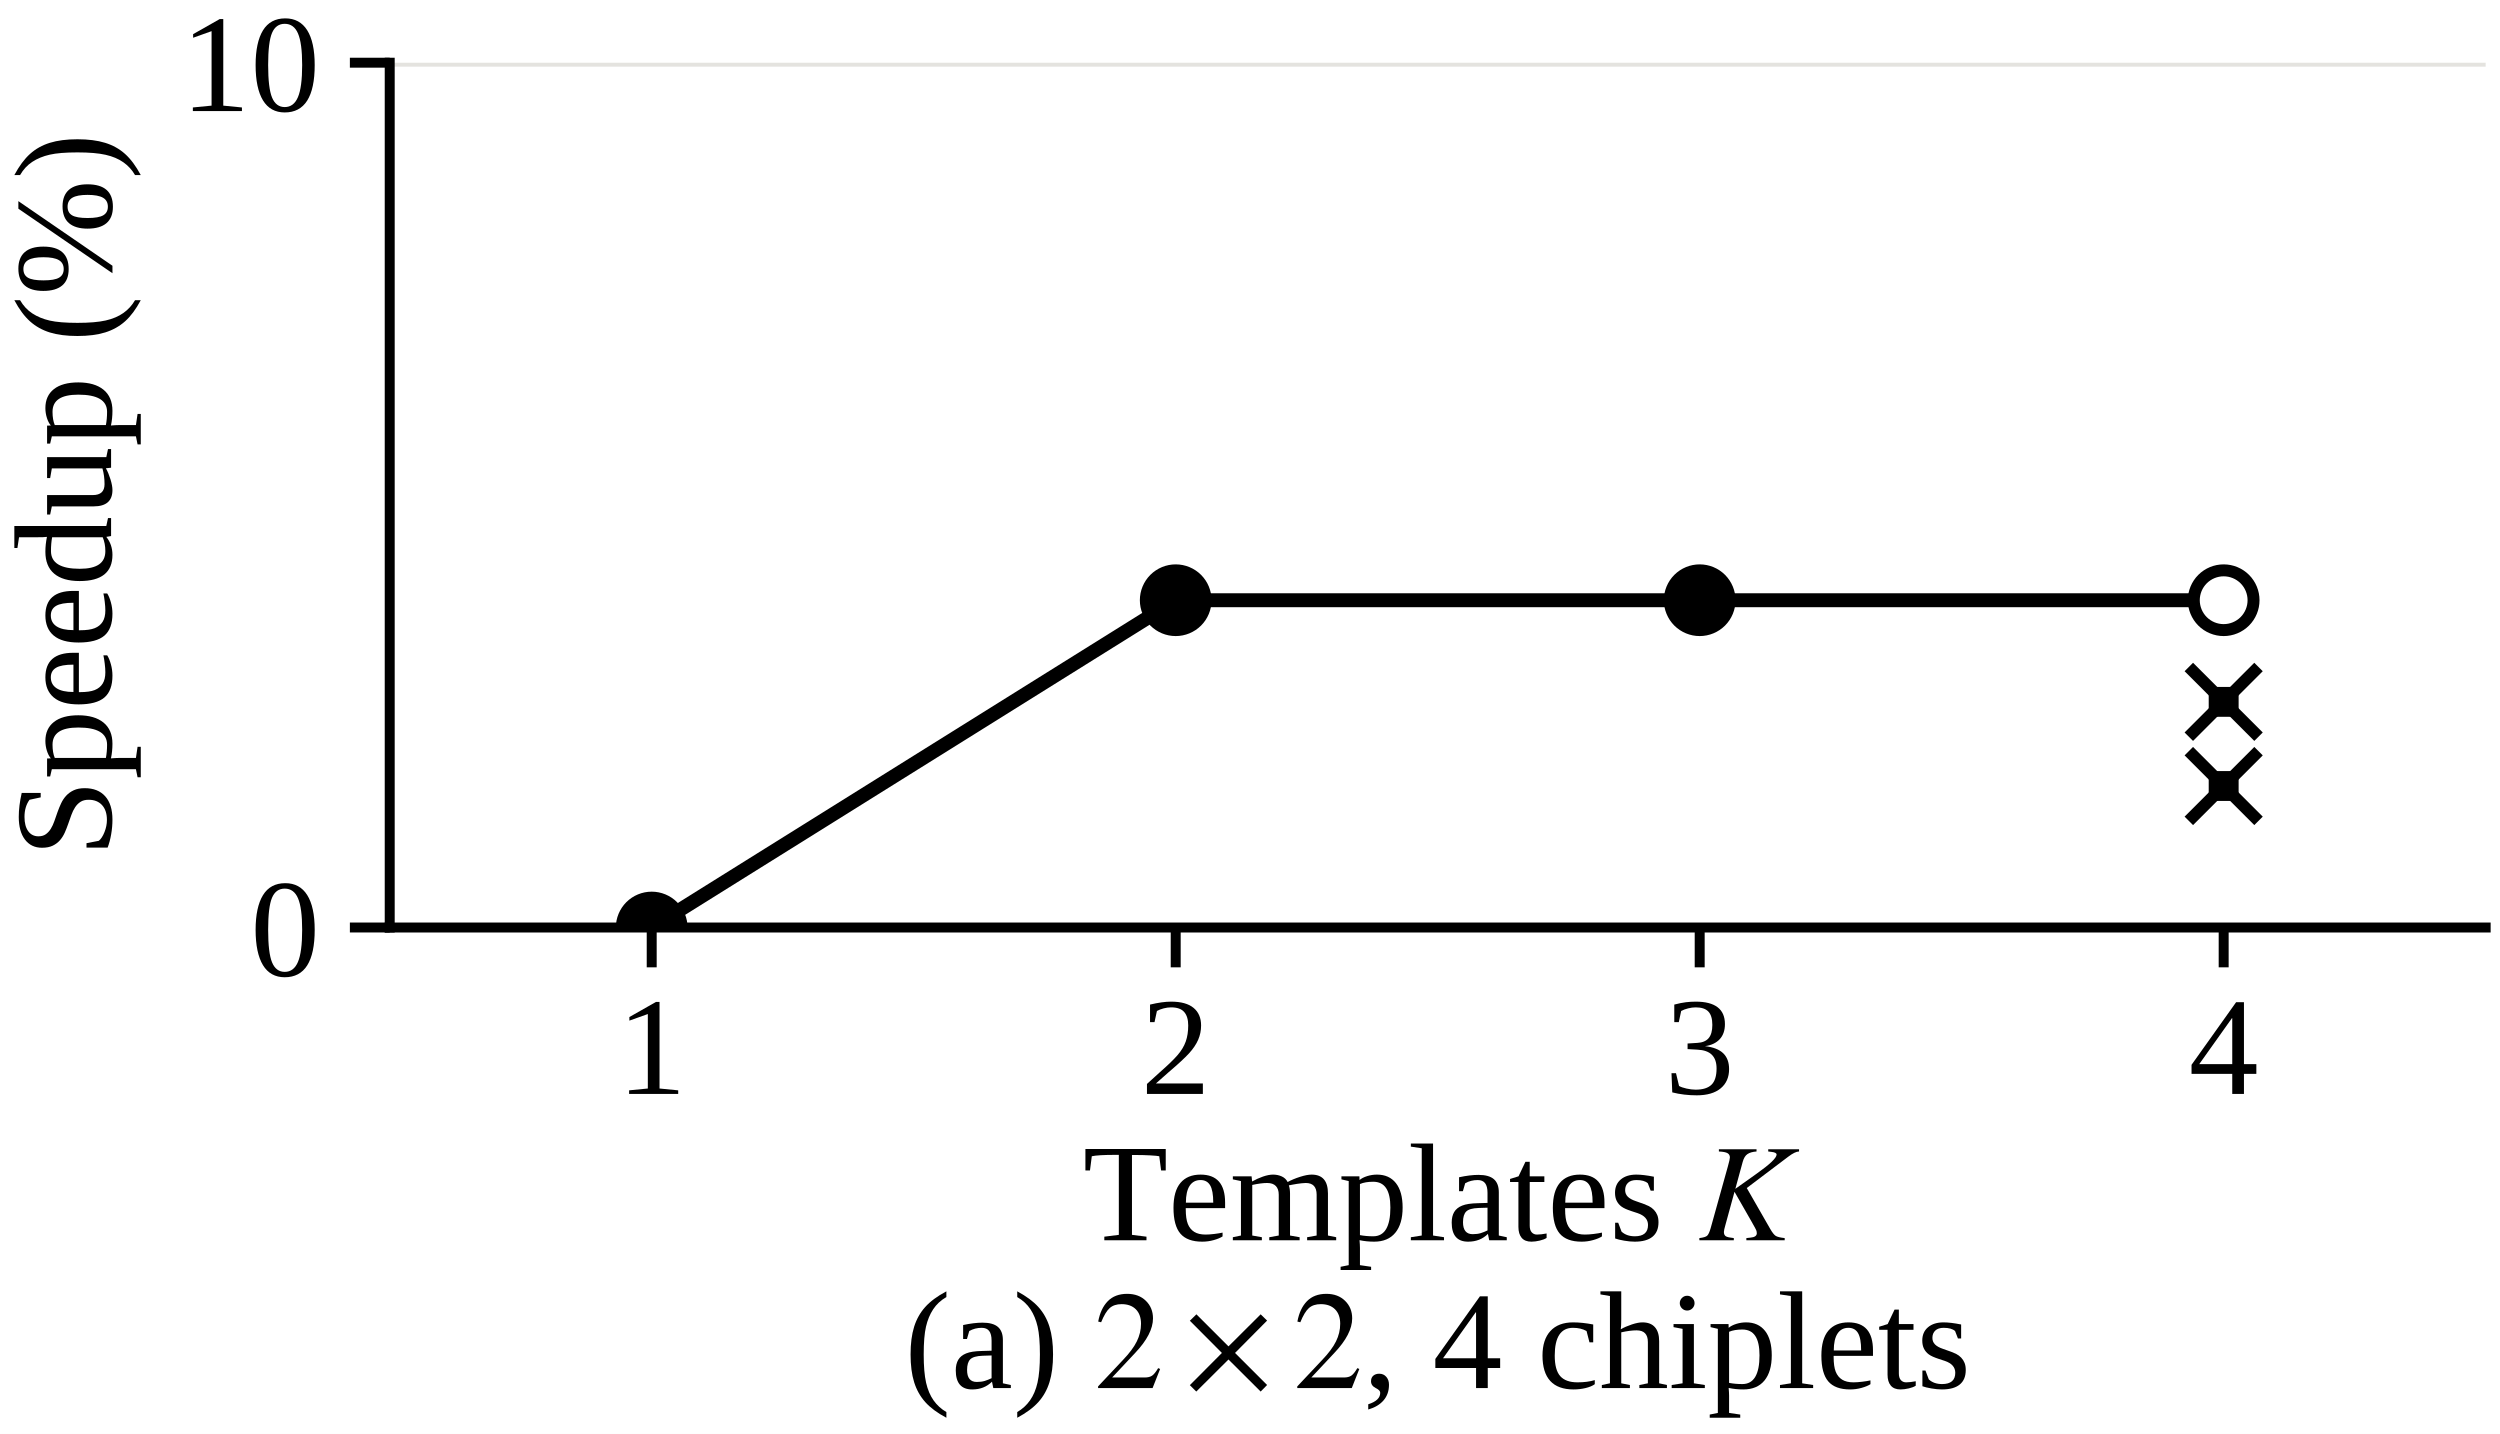
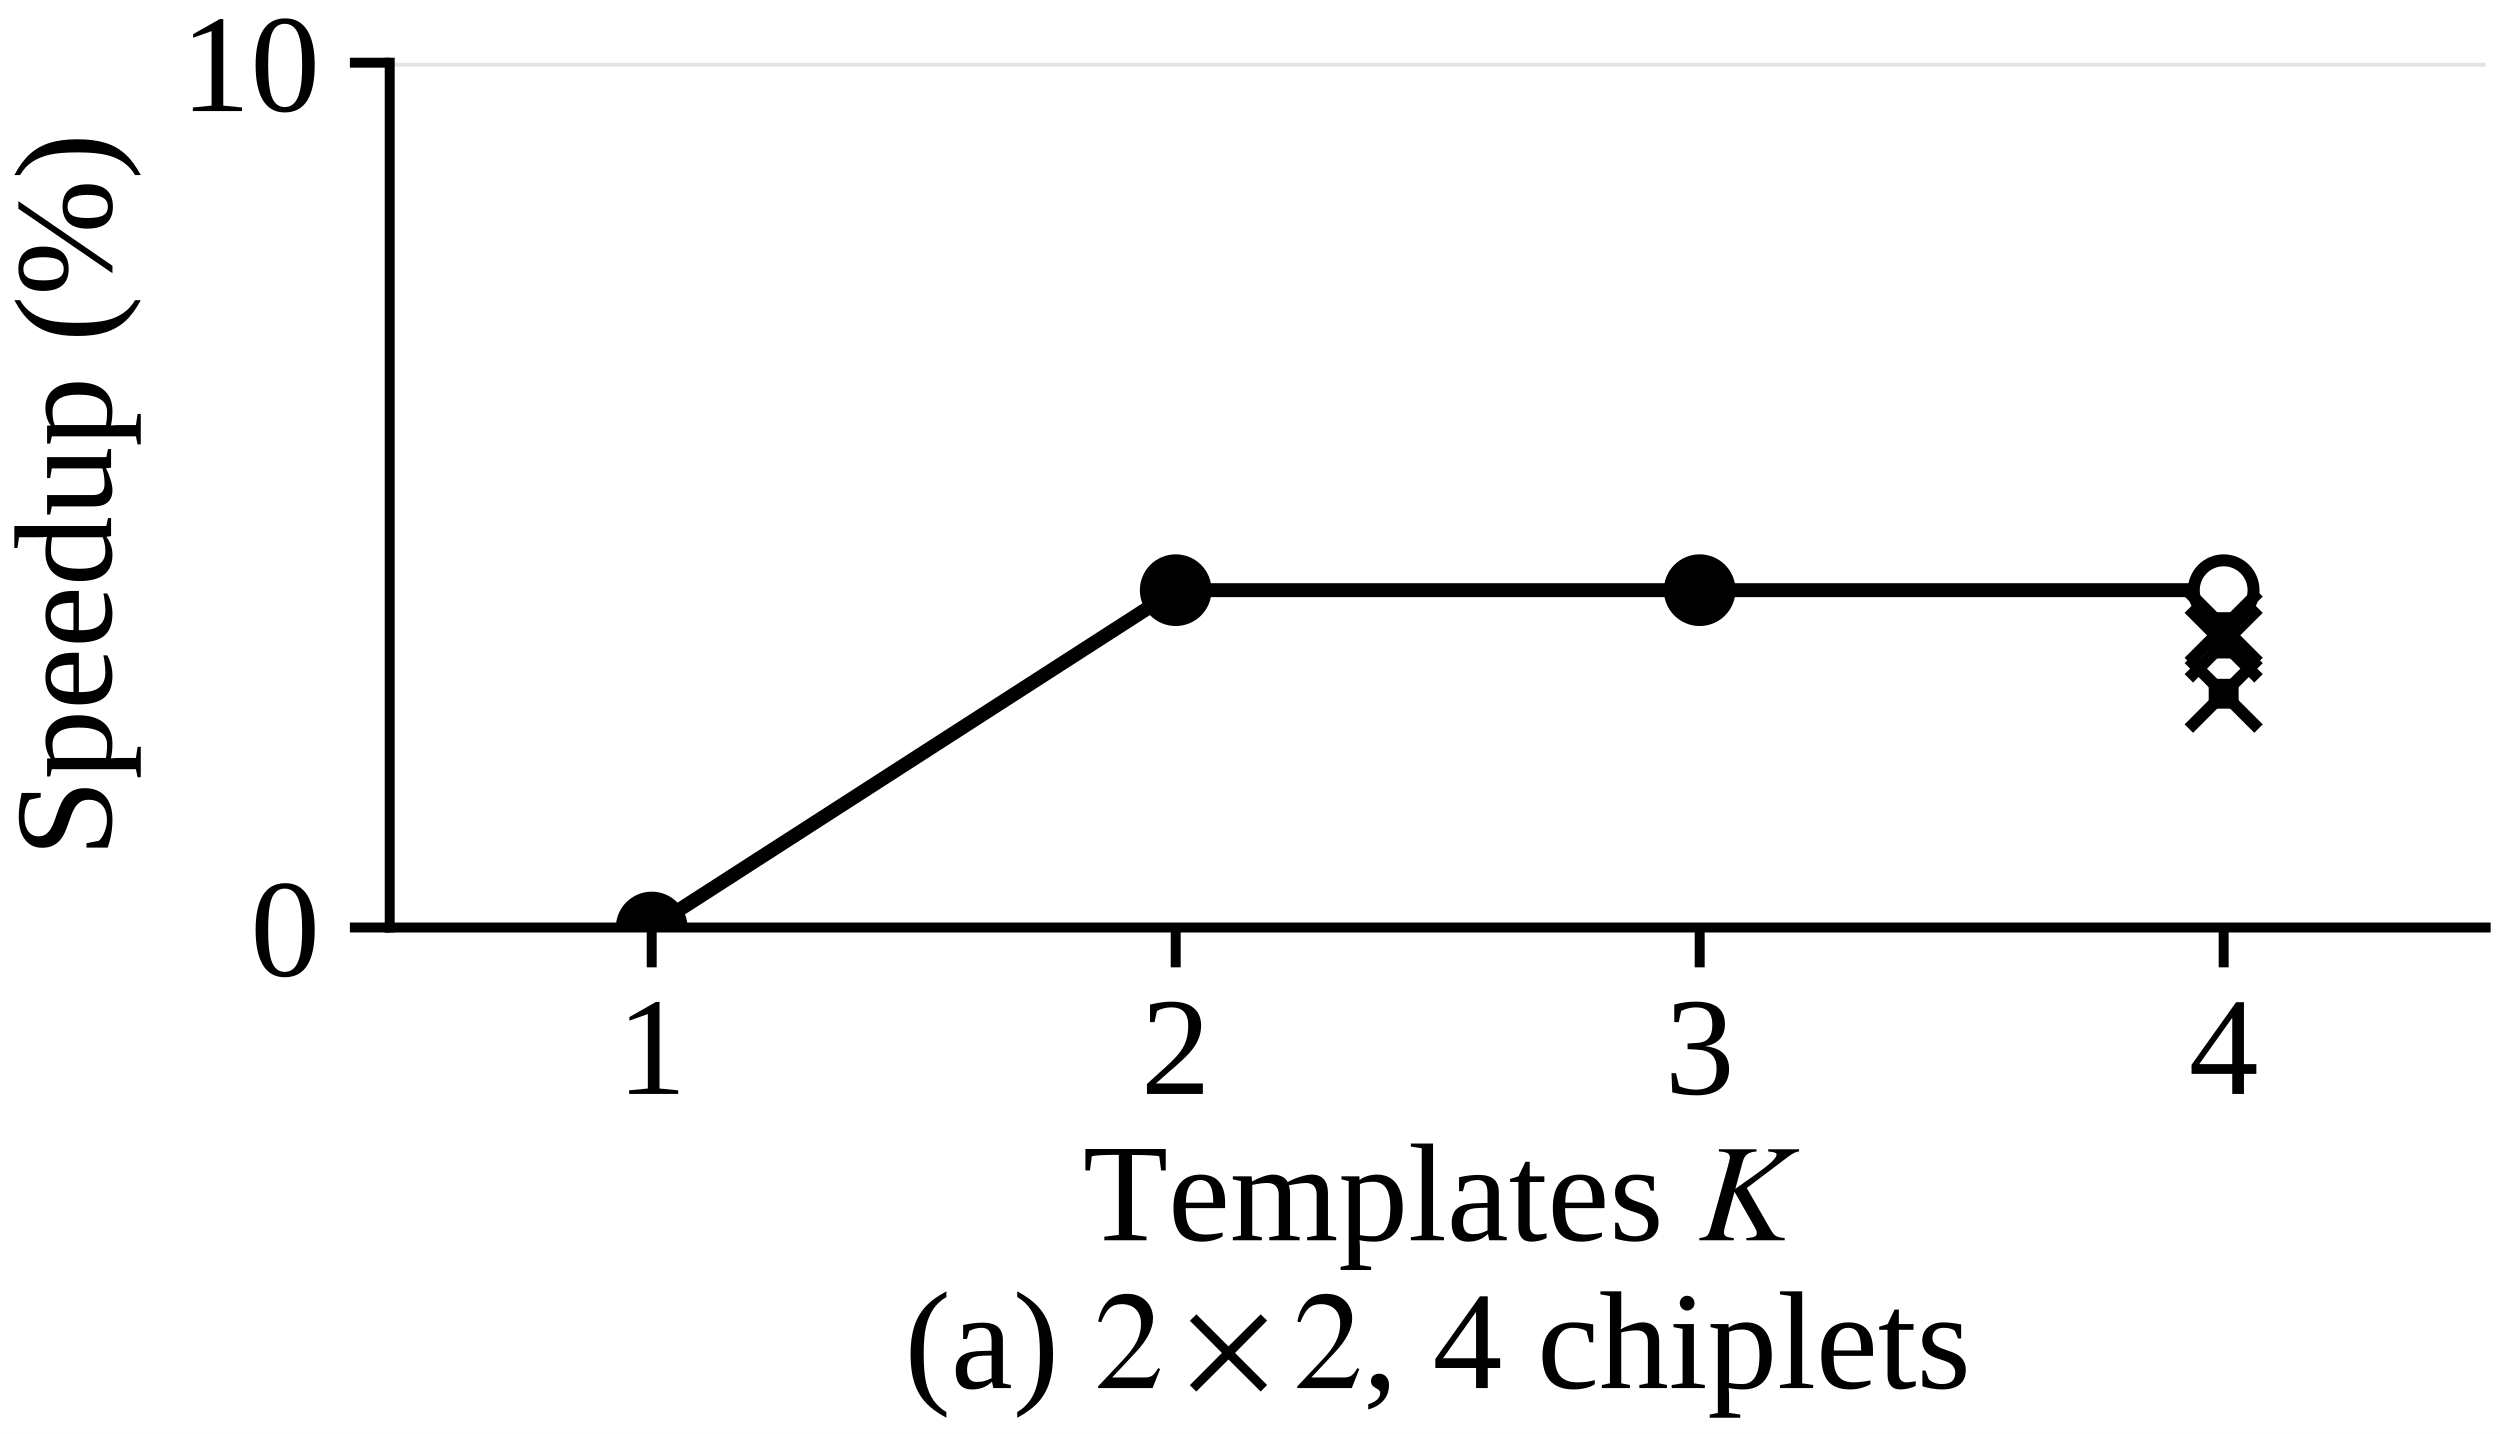
<svg xmlns="http://www.w3.org/2000/svg" xmlns:xlink="http://www.w3.org/1999/xlink" width="125.529pt" height="72pt" viewBox="0 0 125.529 72" version="1.1">
  <defs>
    <style type="text/css">*{stroke-linejoin: round; stroke-linecap: butt}</style>
  </defs>
  <g id="figure_1">
    <g id="patch_1">
      <path d="M 0 72  L 125.529 72  L 125.529 0  L 0 0  z " style="fill: #ffffff" />
    </g>
    <g id="axes_1">
      <g id="patch_2">
        <path d="M 19.568 46.572  L 124.809 46.572  L 124.809 3.149  L 19.568 3.149  z " style="fill: #ffffff" />
      </g>
      <g id="matplotlib.axis_1">
        <g id="xtick_1">
          <g id="line2d_1">
            <defs>
-               <path id="m03d459a684" d="M 0 0  L 0 2  " style="stroke: #000000; stroke-width: 0.5" />
-             </defs>
-             <g>
-               <use xlink:href="#m03d459a684" x="32.723" y="46.572" style="stroke: #000000; stroke-width: 0.5" />
+               <path id="mf505050db8" d="M 0 0  L 0 2  " style="stroke: #000000; stroke-width: 0.5" />
+             </defs>
+             <g>
+               <use xlink:href="#mf505050db8" x="32.723" y="46.572" style="stroke: #000000; stroke-width: 0.5" />
            </g>
          </g>
          <g id="text_1">
            <g transform="translate(30.97327 54.92922) scale(0.07 -0.07)">
              <defs>
                <path id="LiberationSerif-31" d="M 1959 250  L 2816 166  L 2816 0  L 563 0  L 563 166  L 1422 250  L 1422 3669  L 575 3366  L 575 3531  L 1797 4225  L 1959 4225  L 1959 250  z " transform="scale(0.015625)" />
              </defs>
              <use xlink:href="#LiberationSerif-31" />
            </g>
          </g>
        </g>
        <g id="xtick_2">
          <g id="line2d_2">
            <g>
-               <use xlink:href="#m03d459a684" x="59.034" y="46.572" style="stroke: #000000; stroke-width: 0.5" />
+               <use xlink:href="#mf505050db8" x="59.034" y="46.572" style="stroke: #000000; stroke-width: 0.5" />
            </g>
          </g>
          <g id="text_2">
            <g transform="translate(57.28355 54.92922) scale(0.07 -0.07)">
              <defs>
                <path id="LiberationSerif-32" d="M 2847 0  L 281 0  L 281 459  L 863 988  Q 1422 1478 1684 1781  Q 1947 2084 2061 2406  Q 2175 2728 2175 3144  Q 2175 3550 1990 3762  Q 1806 3975 1388 3975  Q 1222 3975 1047 3929  Q 872 3884 738 3809  L 628 3297  L 422 3297  L 422 4103  Q 991 4238 1388 4238  Q 2075 4238 2420 3952  Q 2766 3666 2766 3144  Q 2766 2794 2630 2483  Q 2494 2172 2212 1864  Q 1931 1556 1281 1003  Q 1003 766 691 481  L 2847 481  L 2847 0  z " transform="scale(0.015625)" />
              </defs>
              <use xlink:href="#LiberationSerif-32" />
            </g>
          </g>
        </g>
        <g id="xtick_3">
          <g id="line2d_3">
            <g>
-               <use xlink:href="#m03d459a684" x="85.344" y="46.572" style="stroke: #000000; stroke-width: 0.5" />
+               <use xlink:href="#mf505050db8" x="85.344" y="46.572" style="stroke: #000000; stroke-width: 0.5" />
            </g>
          </g>
          <g id="text_3">
            <g transform="translate(83.59384 54.92922) scale(0.07 -0.07)">
              <defs>
                <path id="LiberationSerif-33" d="M 2950 1141  Q 2950 575 2562 256  Q 2175 -63 1466 -63  Q 872 -63 341 72  L 306 953  L 513 953  L 653 366  Q 775 297 998 247  Q 1222 197 1416 197  Q 1906 197 2140 422  Q 2375 647 2375 1172  Q 2375 1584 2159 1798  Q 1944 2013 1491 2034  L 1044 2059  L 1044 2316  L 1491 2344  Q 1844 2363 2012 2563  Q 2181 2763 2181 3169  Q 2181 3591 1998 3783  Q 1816 3975 1416 3975  Q 1250 3975 1069 3929  Q 888 3884 750 3809  L 641 3297  L 434 3297  L 434 4103  Q 744 4184 969 4211  Q 1194 4238 1416 4238  Q 2759 4238 2759 3206  Q 2759 2772 2520 2514  Q 2281 2256 1844 2194  Q 2413 2128 2681 1867  Q 2950 1606 2950 1141  z " transform="scale(0.015625)" />
              </defs>
              <use xlink:href="#LiberationSerif-33" />
            </g>
          </g>
        </g>
        <g id="xtick_4">
          <g id="line2d_4">
            <g>
-               <use xlink:href="#m03d459a684" x="111.654" y="46.572" style="stroke: #000000; stroke-width: 0.5" />
+               <use xlink:href="#mf505050db8" x="111.654" y="46.572" style="stroke: #000000; stroke-width: 0.5" />
            </g>
          </g>
          <g id="text_4">
            <g transform="translate(109.9041 54.92922) scale(0.07 -0.07)">
              <defs>
                <path id="LiberationSerif-34" d="M 2531 922  L 2531 0  L 1994 0  L 1994 922  L 125 922  L 125 1338  L 2172 4213  L 2531 4213  L 2531 1369  L 3100 1369  L 3100 922  L 2531 922  z M 1994 3478  L 1978 3478  L 478 1369  L 1994 1369  L 1994 3478  z " transform="scale(0.015625)" />
              </defs>
              <use xlink:href="#LiberationSerif-34" />
            </g>
          </g>
        </g>
        <g id="text_5">
          <g transform="translate(54.37369 62.32) scale(0.07 -0.07)">
            <defs>
              <path id="LiberationSerif-54" d="M 984 0  L 984 166  L 1650 250  L 1650 3922  L 1491 3922  Q 700 3922 409 3859  L 325 3206  L 116 3206  L 116 4191  L 3803 4191  L 3803 3206  L 3591 3206  L 3506 3859  Q 3413 3881 3097 3898  Q 2781 3916 2406 3916  L 2253 3916  L 2253 250  L 2919 166  L 2919 0  L 984 0  z " transform="scale(0.015625)" />
              <path id="LiberationSerif-65" d="M 813 1478  L 813 1422  Q 813 991 908 752  Q 1003 513 1201 388  Q 1400 263 1722 263  Q 1891 263 2122 291  Q 2353 319 2503 353  L 2503 178  Q 2353 81 2095 9  Q 1838 -63 1569 -63  Q 884 -63 567 306  Q 250 675 250 1491  Q 250 2259 572 2637  Q 894 3016 1491 3016  Q 2619 3016 2619 1734  L 2619 1478  L 813 1478  z M 1491 2766  Q 1166 2766 992 2503  Q 819 2241 819 1728  L 2075 1728  Q 2075 2288 1931 2527  Q 1788 2766 1491 2766  z " transform="scale(0.015625)" />
              <path id="LiberationSerif-6d" d="M 1019 2700  Q 1253 2834 1515 2925  Q 1778 3016 1978 3016  Q 2194 3016 2376 2934  Q 2559 2853 2650 2675  Q 2891 2809 3214 2912  Q 3538 3016 3750 3016  Q 4500 3016 4500 2150  L 4500 219  L 4878 141  L 4878 0  L 3544 0  L 3544 141  L 3981 219  L 3981 2094  Q 3981 2631 3481 2631  Q 3400 2631 3292 2618  Q 3184 2606 3076 2590  Q 2969 2575 2870 2554  Q 2772 2534 2706 2522  Q 2759 2353 2759 2150  L 2759 219  L 3200 141  L 3200 0  L 1806 0  L 1806 141  L 2241 219  L 2241 2094  Q 2241 2353 2108 2492  Q 1975 2631 1709 2631  Q 1434 2631 1025 2541  L 1025 219  L 1466 141  L 1466 0  L 134 0  L 134 141  L 506 219  L 506 2719  L 134 2797  L 134 2938  L 994 2938  L 1019 2700  z " transform="scale(0.015625)" />
              <path id="LiberationSerif-70" d="M 475 2719  L 141 2797  L 141 2938  L 966 2938  L 972 2766  Q 1103 2878 1323 2947  Q 1544 3016 1772 3016  Q 2334 3016 2642 2625  Q 2950 2234 2950 1503  Q 2950 756 2614 346  Q 2278 -63 1644 -63  Q 1291 -63 972 6  Q 991 -219 991 -347  L 991 -1141  L 1503 -1216  L 1503 -1363  L 103 -1363  L 103 -1216  L 475 -1141  L 475 2719  z M 2388 1503  Q 2388 2103 2192 2395  Q 1997 2688 1600 2688  Q 1234 2688 991 2584  L 991 238  Q 1269 184 1600 184  Q 2388 184 2388 1503  z " transform="scale(0.015625)" />
              <path id="LiberationSerif-6c" d="M 1147 219  L 1650 141  L 1650 0  L 128 0  L 128 141  L 628 219  L 628 4225  L 128 4300  L 128 4441  L 1147 4441  L 1147 219  z " transform="scale(0.015625)" />
              <path id="LiberationSerif-61" d="M 1453 3003  Q 1934 3003 2161 2806  Q 2388 2609 2388 2203  L 2388 219  L 2753 141  L 2753 0  L 1947 0  L 1888 294  Q 1531 -63 978 -63  Q 225 -63 225 813  Q 225 1106 339 1298  Q 453 1491 703 1592  Q 953 1694 1428 1703  L 1869 1716  L 1869 2175  Q 1869 2478 1758 2622  Q 1647 2766 1416 2766  Q 1103 2766 844 2619  L 738 2253  L 563 2253  L 563 2894  Q 1069 3003 1453 3003  z M 1869 1497  L 1459 1484  Q 1041 1469 892 1322  Q 744 1175 744 831  Q 744 281 1191 281  Q 1403 281 1558 329  Q 1713 378 1869 453  L 1869 1497  z " transform="scale(0.015625)" />
              <path id="LiberationSerif-74" d="M 1044 -63  Q 744 -63 595 115  Q 447 294 447 616  L 447 2675  L 63 2675  L 63 2816  L 453 2938  L 769 3603  L 966 3603  L 966 2938  L 1638 2938  L 1638 2675  L 966 2675  L 966 672  Q 966 469 1058 366  Q 1150 263 1300 263  Q 1481 263 1741 313  L 1741 109  Q 1631 34 1425 -14  Q 1219 -63 1044 -63  z " transform="scale(0.015625)" />
              <path id="LiberationSerif-73" d="M 2259 825  Q 2259 388 1982 162  Q 1706 -63 1166 -63  Q 947 -63 683 -17  Q 419 28 269 84  L 269 806  L 409 806  L 563 397  Q 797 184 1172 184  Q 1778 184 1778 703  Q 1778 1084 1300 1247  L 1022 1338  Q 706 1441 562 1547  Q 419 1653 341 1808  Q 263 1963 263 2181  Q 263 2569 527 2792  Q 791 3016 1241 3016  Q 1563 3016 2047 2919  L 2047 2278  L 1900 2278  L 1769 2619  Q 1603 2766 1247 2766  Q 994 2766 861 2641  Q 728 2516 728 2303  Q 728 2125 848 2003  Q 969 1881 1213 1800  Q 1672 1644 1812 1572  Q 1953 1500 2051 1395  Q 2150 1291 2204 1156  Q 2259 1022 2259 825  z " transform="scale(0.015625)" />
              <path id="LiberationSerif-20" transform="scale(0.015625)" />
              <path id="STIXGeneral-Italic-4b" d="M 4621 4179  L 4621 4077  Q 4442 4077 4128 3840  L 2221 2400  L 3296 525  Q 3443 269 3552 201  Q 3661 134 3962 102  L 3962 0  L 2202 0  L 2202 102  L 2387 122  Q 2682 147 2682 326  Q 2682 365 2672 409  Q 2662 454 2630 515  Q 2598 576 2579 611  Q 2560 646 2509 736  Q 2458 826 2445 851  L 1658 2227  L 1242 710  Q 1171 467 1171 384  Q 1171 237 1264 182  Q 1357 128 1626 102  L 1626 0  L 45 0  L 45 102  Q 320 134 403 211  Q 486 288 563 557  L 1357 3405  Q 1446 3725 1446 3802  Q 1446 3936 1337 4000  Q 1229 4064 941 4077  L 941 4179  L 2669 4179  L 2669 4077  Q 2400 4058 2253 3958  Q 2106 3859 2035 3603  L 1696 2362  L 2675 3059  Q 3590 3706 3590 3936  Q 3590 4032 3360 4058  L 3206 4077  L 3206 4179  L 4621 4179  z " transform="scale(0.015625)" />
            </defs>
            <use xlink:href="#LiberationSerif-54" transform="translate(0 0.609375)" />
            <use xlink:href="#LiberationSerif-65" transform="translate(61.08398 0.609375)" />
            <use xlink:href="#LiberationSerif-6d" transform="translate(105.4688 0.609375)" />
            <use xlink:href="#LiberationSerif-70" transform="translate(183.252 0.609375)" />
            <use xlink:href="#LiberationSerif-6c" transform="translate(233.252 0.609375)" />
            <use xlink:href="#LiberationSerif-61" transform="translate(261.0352 0.609375)" />
            <use xlink:href="#LiberationSerif-74" transform="translate(305.4199 0.609375)" />
            <use xlink:href="#LiberationSerif-65" transform="translate(333.2031 0.609375)" />
            <use xlink:href="#LiberationSerif-73" transform="translate(377.5879 0.609375)" />
            <use xlink:href="#LiberationSerif-20" transform="translate(416.5039 0.609375)" />
            <use xlink:href="#STIXGeneral-Italic-4b" transform="translate(441.5039 0.609375)" />
          </g>
          <g transform="translate(45.41369 69.74) scale(0.07 -0.07)">
            <defs>
              <path id="LiberationSerif-28" d="M 884 1544  Q 884 731 993 248  Q 1103 -234 1337 -565  Q 1572 -897 1925 -1100  L 1925 -1363  Q 1306 -1034 957 -645  Q 609 -256 445 270  Q 281 797 281 1544  Q 281 2288 443 2811  Q 606 3334 953 3721  Q 1300 4109 1925 4441  L 1925 4178  Q 1544 3959 1319 3617  Q 1094 3275 989 2819  Q 884 2363 884 1544  z " transform="scale(0.015625)" />
              <path id="LiberationSerif-29" d="M 206 -1363  L 206 -1100  Q 559 -897 793 -564  Q 1028 -231 1137 251  Q 1247 734 1247 1544  Q 1247 2363 1142 2819  Q 1038 3275 813 3617  Q 588 3959 206 4178  L 206 4441  Q 831 4106 1178 3720  Q 1525 3334 1687 2811  Q 1850 2288 1850 1544  Q 1850 800 1687 273  Q 1525 -253 1178 -640  Q 831 -1028 206 -1363  z " transform="scale(0.015625)" />
              <path id="STIXGeneral-Regular-32" d="M 3034 877  L 2688 0  L 186 0  L 186 77  L 1325 1286  Q 1773 1754 1965 2144  Q 2157 2534 2157 2950  Q 2157 3379 1920 3616  Q 1683 3853 1267 3853  Q 922 3853 720 3673  Q 518 3494 326 3021  L 192 3053  Q 301 3648 630 3987  Q 960 4326 1523 4326  Q 2054 4326 2380 4006  Q 2707 3686 2707 3200  Q 2707 2477 1888 1613  L 832 486  L 2330 486  Q 2541 486 2665 569  Q 2790 653 2944 915  L 3034 877  z " transform="scale(0.015625)" />
              <path id="STIXGeneral-Regular-d7" d="M 3821 141  L 3526 -160  L 2048 1312  L 570 -160  L 275 134  L 1747 1613  L 275 3091  L 576 3386  L 2048 1914  L 3526 3386  L 3821 3098  L 2349 1613  L 3821 141  z " transform="scale(0.015625)" />
              <path id="LiberationSerif-2c" d="M 1197 153  Q 1197 -275 948 -564  Q 700 -853 244 -984  L 244 -744  Q 794 -569 794 -219  Q 794 -156 747 -106  Q 700 -56 584 3  Q 372 113 372 313  Q 372 481 478 570  Q 584 659 750 659  Q 950 659 1073 515  Q 1197 372 1197 153  z " transform="scale(0.015625)" />
              <path id="LiberationSerif-63" d="M 2644 178  Q 2491 66 2222 1  Q 1953 -63 1672 -63  Q 244 -63 244 1491  Q 244 2225 608 2620  Q 972 3016 1650 3016  Q 2072 3016 2572 2919  L 2572 2100  L 2400 2100  L 2266 2619  Q 2006 2766 1644 2766  Q 806 2766 806 1491  Q 806 828 1061 545  Q 1316 263 1850 263  Q 2306 263 2644 366  L 2644 178  z " transform="scale(0.015625)" />
              <path id="LiberationSerif-68" d="M 1019 3169  Q 1019 2844 997 2700  Q 1222 2828 1508 2922  Q 1794 3016 1991 3016  Q 2372 3016 2565 2794  Q 2759 2572 2759 2150  L 2759 219  L 3116 141  L 3116 0  L 1850 0  L 1850 141  L 2241 219  L 2241 2113  Q 2241 2650 1722 2650  Q 1428 2650 1019 2559  L 1019 219  L 1416 141  L 1416 0  L 128 0  L 128 141  L 500 219  L 500 4225  L 63 4300  L 63 4441  L 1019 4441  L 1019 3169  z " transform="scale(0.015625)" />
              <path id="LiberationSerif-69" d="M 1184 3897  Q 1184 3759 1084 3659  Q 984 3559 844 3559  Q 706 3559 606 3659  Q 506 3759 506 3897  Q 506 4038 606 4138  Q 706 4238 844 4238  Q 984 4238 1084 4138  Q 1184 4038 1184 3897  z M 1153 219  L 1656 141  L 1656 0  L 134 0  L 134 141  L 634 219  L 634 2719  L 219 2797  L 219 2938  L 1153 2938  L 1153 219  z " transform="scale(0.015625)" />
            </defs>
            <use xlink:href="#LiberationSerif-28" transform="translate(0 0.609375)" />
            <use xlink:href="#LiberationSerif-61" transform="translate(33.30078 0.609375)" />
            <use xlink:href="#LiberationSerif-29" transform="translate(77.68555 0.609375)" />
            <use xlink:href="#LiberationSerif-20" transform="translate(110.9863 0.609375)" />
            <use xlink:href="#STIXGeneral-Regular-32" transform="translate(135.9863 0.609375)" />
            <use xlink:href="#STIXGeneral-Regular-d7" transform="translate(200.4263 0.609375)" />
            <use xlink:href="#STIXGeneral-Regular-32" transform="translate(278.8663 0.609375)" />
            <use xlink:href="#LiberationSerif-2c" transform="translate(328.8663 0.609375)" />
            <use xlink:href="#LiberationSerif-20" transform="translate(353.8663 0.609375)" />
            <use xlink:href="#LiberationSerif-34" transform="translate(378.8663 0.609375)" />
            <use xlink:href="#LiberationSerif-20" transform="translate(428.8663 0.609375)" />
            <use xlink:href="#LiberationSerif-63" transform="translate(453.8663 0.609375)" />
            <use xlink:href="#LiberationSerif-68" transform="translate(498.251 0.609375)" />
            <use xlink:href="#LiberationSerif-69" transform="translate(548.251 0.609375)" />
            <use xlink:href="#LiberationSerif-70" transform="translate(576.0342 0.609375)" />
            <use xlink:href="#LiberationSerif-6c" transform="translate(626.0342 0.609375)" />
            <use xlink:href="#LiberationSerif-65" transform="translate(653.8174 0.609375)" />
            <use xlink:href="#LiberationSerif-74" transform="translate(698.2022 0.609375)" />
            <use xlink:href="#LiberationSerif-73" transform="translate(725.9854 0.609375)" />
          </g>
        </g>
      </g>
      <g id="matplotlib.axis_2">
        <g id="ytick_1">
          <g id="line2d_5">
-             <path d="M 19.568 46.572  L 124.809 46.572  " clip-path="url(#pf94107d3b0)" style="fill: none; stroke: #e4e3df; stroke-width: 0.4; stroke-linecap: square" />
+             <path d="M 19.568 46.572  L 124.809 46.572  " clip-path="url(#pbd22ef72c3)" style="fill: none; stroke: #e4e3df; stroke-width: 0.4; stroke-linecap: square" />
          </g>
          <g id="line2d_6">
            <defs>
-               <path id="m447c0f89db" d="M 0 0  L -2 0  " style="stroke: #000000; stroke-width: 0.5" />
-             </defs>
-             <g>
-               <use xlink:href="#m447c0f89db" x="19.568" y="46.572" style="stroke: #000000; stroke-width: 0.5" />
+               <path id="m7f936a0510" d="M 0 0  L -2 0  " style="stroke: #000000; stroke-width: 0.5" />
+             </defs>
+             <g>
+               <use xlink:href="#m7f936a0510" x="19.568" y="46.572" style="stroke: #000000; stroke-width: 0.5" />
            </g>
          </g>
          <g id="text_6">
            <g transform="translate(12.56813 49.00055) scale(0.07 -0.07)">
              <defs>
                <path id="LiberationSerif-30" d="M 2956 2113  Q 2956 -63 1581 -63  Q 919 -63 581 493  Q 244 1050 244 2113  Q 244 3153 581 3704  Q 919 4256 1606 4256  Q 2269 4256 2612 3711  Q 2956 3166 2956 2113  z M 2381 2113  Q 2381 3119 2190 3562  Q 2000 4006 1581 4006  Q 1175 4006 997 3587  Q 819 3169 819 2113  Q 819 1050 1000 617  Q 1181 184 1581 184  Q 1994 184 2187 639  Q 2381 1094 2381 2113  z " transform="scale(0.015625)" />
              </defs>
              <use xlink:href="#LiberationSerif-30" />
            </g>
          </g>
        </g>
        <g id="ytick_2">
          <g id="line2d_7">
-             <path d="M 19.568 3.149  L 124.809 3.149  " clip-path="url(#pf94107d3b0)" style="fill: none; stroke: #e4e3df; stroke-width: 0.4; stroke-linecap: square" />
+             <path d="M 19.568 3.149  L 124.809 3.149  " clip-path="url(#pbd22ef72c3)" style="fill: none; stroke: #e4e3df; stroke-width: 0.4; stroke-linecap: square" />
          </g>
          <g id="line2d_8">
            <g>
-               <use xlink:href="#m447c0f89db" x="19.568" y="3.149" style="stroke: #000000; stroke-width: 0.5" />
+               <use xlink:href="#m7f936a0510" x="19.568" y="3.149" style="stroke: #000000; stroke-width: 0.5" />
            </g>
          </g>
          <g id="text_7">
            <g transform="translate(9.068125 5.577344) scale(0.07 -0.07)">
              <use xlink:href="#LiberationSerif-31" />
              <use xlink:href="#LiberationSerif-30" x="50" />
            </g>
          </g>
        </g>
        <g id="text_8">
          <g transform="translate(5.577344 43.03512) rotate(-90) scale(0.07 -0.07)">
            <defs>
              <path id="LiberationSerif-53" d="M 434 1128  L 638 1128  L 747 563  Q 863 416 1145 303  Q 1428 191 1703 191  Q 2141 191 2386 414  Q 2631 638 2631 1031  Q 2631 1256 2536 1403  Q 2441 1550 2286 1651  Q 2131 1753 1934 1823  Q 1738 1894 1530 1966  Q 1322 2038 1125 2125  Q 928 2213 773 2347  Q 619 2481 523 2679  Q 428 2878 428 3169  Q 428 3669 803 3953  Q 1178 4238 1844 4238  Q 2350 4238 2944 4103  L 2944 3231  L 2741 3231  L 2631 3744  Q 2313 3975 1844 3975  Q 1425 3975 1189 3804  Q 953 3634 953 3334  Q 953 3131 1048 2997  Q 1144 2863 1298 2767  Q 1453 2672 1651 2603  Q 1850 2534 2058 2461  Q 2266 2388 2464 2295  Q 2663 2203 2817 2061  Q 2972 1919 3067 1714  Q 3163 1509 3163 1209  Q 3163 603 2791 270  Q 2419 -63 1719 -63  Q 1381 -63 1040 -3  Q 700 56 434 159  L 434 1128  z " transform="scale(0.015625)" />
              <path id="LiberationSerif-64" d="M 2259 219  Q 1906 -63 1434 -63  Q 231 -63 231 1441  Q 231 2213 572 2614  Q 913 3016 1575 3016  Q 1913 3016 2259 2944  Q 2241 3047 2241 3463  L 2241 4225  L 1747 4300  L 1747 4441  L 2759 4441  L 2759 219  L 3122 141  L 3122 0  L 2297 0  L 2259 219  z M 794 1441  Q 794 847 994 555  Q 1194 263 1606 263  Q 1959 263 2241 384  L 2241 2706  Q 1963 2759 1606 2759  Q 794 2759 794 1441  z " transform="scale(0.015625)" />
              <path id="LiberationSerif-75" d="M 978 838  Q 978 300 1478 300  Q 1866 300 2203 397  L 2203 2719  L 1759 2797  L 1759 2938  L 2719 2938  L 2719 219  L 3091 141  L 3091 0  L 2234 0  L 2209 238  Q 1988 116 1697 26  Q 1406 -63 1209 -63  Q 459 -63 459 800  L 459 2719  L 84 2797  L 84 2938  L 978 2938  L 978 838  z " transform="scale(0.015625)" />
              <path id="LiberationSerif-25" d="M 1375 -63  L 1031 -63  L 3994 4256  L 4341 4256  L 1375 -63  z M 2253 3109  Q 2253 1947 1222 1947  Q 719 1947 469 2244  Q 219 2541 219 3109  Q 219 4256 1241 4256  Q 1738 4256 1995 3968  Q 2253 3681 2253 3109  z M 1766 3109  Q 1766 3584 1636 3804  Q 1506 4025 1222 4025  Q 950 4025 826 3817  Q 703 3609 703 3109  Q 703 2597 828 2386  Q 953 2175 1222 2175  Q 1503 2175 1634 2398  Q 1766 2622 1766 3109  z M 5113 1081  Q 5113 -84 4084 -84  Q 3581 -84 3329 212  Q 3078 509 3078 1081  Q 3078 1638 3331 1933  Q 3584 2228 4103 2228  Q 4600 2228 4856 1940  Q 5113 1653 5113 1081  z M 4628 1081  Q 4628 1556 4498 1776  Q 4369 1997 4084 1997  Q 3813 1997 3689 1789  Q 3566 1581 3566 1081  Q 3566 569 3691 358  Q 3816 147 4084 147  Q 4366 147 4497 370  Q 4628 594 4628 1081  z " transform="scale(0.015625)" />
            </defs>
            <use xlink:href="#LiberationSerif-53" />
            <use xlink:href="#LiberationSerif-70" x="55.615" />
            <use xlink:href="#LiberationSerif-65" x="105.615" />
            <use xlink:href="#LiberationSerif-65" x="150" />
            <use xlink:href="#LiberationSerif-64" x="194.385" />
            <use xlink:href="#LiberationSerif-75" x="244.385" />
            <use xlink:href="#LiberationSerif-70" x="294.385" />
            <use xlink:href="#LiberationSerif-20" x="344.385" />
            <use xlink:href="#LiberationSerif-28" x="369.385" />
            <use xlink:href="#LiberationSerif-25" x="402.686" />
            <use xlink:href="#LiberationSerif-29" x="485.986" />
          </g>
        </g>
      </g>
      <g id="line2d_9">
-         <path d="M 32.723 46.572  L 59.034 30.138  L 85.344 30.138  L 111.654 30.138  " clip-path="url(#pf94107d3b0)" style="fill: none; stroke: #000000; stroke-width: 0.7; stroke-linecap: square" />
+         <path d="M 32.723 46.572  L 59.034 29.634  L 85.344 29.634  L 111.654 29.634  " clip-path="url(#pbd22ef72c3)" style="fill: none; stroke: #000000; stroke-width: 0.7; stroke-linecap: square" />
      </g>
      <g id="patch_3">
        <path d="M 19.568 46.572  L 19.568 3.149  " style="fill: none; stroke: #000000; stroke-width: 0.5; stroke-linejoin: miter; stroke-linecap: square" />
      </g>
      <g id="patch_4">
        <path d="M 19.568 46.572  L 124.809 46.572  " style="fill: none; stroke: #000000; stroke-width: 0.5; stroke-linejoin: miter; stroke-linecap: square" />
      </g>
      <g id="line2d_10">
-         <path d="M 32.723 46.572  " clip-path="url(#pf94107d3b0)" style="fill: none; stroke: #000000; stroke-width: 1.5; stroke-linecap: square" />
+         <path d="M 32.723 46.572  " clip-path="url(#pbd22ef72c3)" style="fill: none; stroke: #000000; stroke-width: 1.5; stroke-linecap: square" />
        <defs>
-           <path id="m1cd33ce1bf" d="M 0 1.5  C 0.398 1.5 0.779 1.342 1.061 1.061  C 1.342 0.779 1.5 0.398 1.5 0  C 1.5 -0.398 1.342 -0.779 1.061 -1.061  C 0.779 -1.342 0.398 -1.5 0 -1.5  C -0.398 -1.5 -0.779 -1.342 -1.061 -1.061  C -1.342 -0.779 -1.5 -0.398 -1.5 0  C -1.5 0.398 -1.342 0.779 -1.061 1.061  C -0.779 1.342 -0.398 1.5 0 1.5  z " style="stroke: #000000; stroke-width: 0.6" />
+           <path id="mafcaea9666" d="M 0 1.5  C 0.398 1.5 0.779 1.342 1.061 1.061  C 1.342 0.779 1.5 0.398 1.5 0  C 1.5 -0.398 1.342 -0.779 1.061 -1.061  C 0.779 -1.342 0.398 -1.5 0 -1.5  C -0.398 -1.5 -0.779 -1.342 -1.061 -1.061  C -1.342 -0.779 -1.5 -0.398 -1.5 0  C -1.5 0.398 -1.342 0.779 -1.061 1.061  C -0.779 1.342 -0.398 1.5 0 1.5  z " style="stroke: #000000; stroke-width: 0.6" />
        </defs>
-         <g clip-path="url(#pf94107d3b0)">
-           <use xlink:href="#m1cd33ce1bf" x="32.723" y="46.572" style="stroke: #000000; stroke-width: 0.6" />
+         <g clip-path="url(#pbd22ef72c3)">
+           <use xlink:href="#mafcaea9666" x="32.723" y="46.572" style="stroke: #000000; stroke-width: 0.6" />
        </g>
      </g>
      <g id="line2d_11">
-         <path d="M 59.034 30.138  " clip-path="url(#pf94107d3b0)" style="fill: none; stroke: #000000; stroke-width: 1.5; stroke-linecap: square" />
-         <g clip-path="url(#pf94107d3b0)">
-           <use xlink:href="#m1cd33ce1bf" x="59.034" y="30.138" style="stroke: #000000; stroke-width: 0.6" />
+         <path d="M 59.034 29.634  " clip-path="url(#pbd22ef72c3)" style="fill: none; stroke: #000000; stroke-width: 1.5; stroke-linecap: square" />
+         <g clip-path="url(#pbd22ef72c3)">
+           <use xlink:href="#mafcaea9666" x="59.034" y="29.634" style="stroke: #000000; stroke-width: 0.6" />
        </g>
      </g>
      <g id="line2d_12">
-         <path d="M 85.344 30.138  " clip-path="url(#pf94107d3b0)" style="fill: none; stroke: #000000; stroke-width: 1.5; stroke-linecap: square" />
-         <g clip-path="url(#pf94107d3b0)">
-           <use xlink:href="#m1cd33ce1bf" x="85.344" y="30.138" style="stroke: #000000; stroke-width: 0.6" />
+         <path d="M 85.344 29.634  " clip-path="url(#pbd22ef72c3)" style="fill: none; stroke: #000000; stroke-width: 1.5; stroke-linecap: square" />
+         <g clip-path="url(#pbd22ef72c3)">
+           <use xlink:href="#mafcaea9666" x="85.344" y="29.634" style="stroke: #000000; stroke-width: 0.6" />
        </g>
      </g>
      <g id="line2d_13">
-         <path d="M 111.654 30.138  " clip-path="url(#pf94107d3b0)" style="fill: none; stroke: #000000; stroke-width: 1.5; stroke-linecap: square" />
+         <path d="M 111.654 29.634  " clip-path="url(#pbd22ef72c3)" style="fill: none; stroke: #000000; stroke-width: 1.5; stroke-linecap: square" />
        <defs>
-           <path id="m748148d879" d="M 0 1.5  C 0.398 1.5 0.779 1.342 1.061 1.061  C 1.342 0.779 1.5 0.398 1.5 0  C 1.5 -0.398 1.342 -0.779 1.061 -1.061  C 0.779 -1.342 0.398 -1.5 0 -1.5  C -0.398 -1.5 -0.779 -1.342 -1.061 -1.061  C -1.342 -0.779 -1.5 -0.398 -1.5 0  C -1.5 0.398 -1.342 0.779 -1.061 1.061  C -0.779 1.342 -0.398 1.5 0 1.5  z " style="stroke: #000000; stroke-width: 0.6" />
+           <path id="m589ff4c902" d="M 0 1.5  C 0.398 1.5 0.779 1.342 1.061 1.061  C 1.342 0.779 1.5 0.398 1.5 0  C 1.5 -0.398 1.342 -0.779 1.061 -1.061  C 0.779 -1.342 0.398 -1.5 0 -1.5  C -0.398 -1.5 -0.779 -1.342 -1.061 -1.061  C -1.342 -0.779 -1.5 -0.398 -1.5 0  C -1.5 0.398 -1.342 0.779 -1.061 1.061  C -0.779 1.342 -0.398 1.5 0 1.5  z " style="stroke: #000000; stroke-width: 0.6" />
        </defs>
-         <g clip-path="url(#pf94107d3b0)">
-           <use xlink:href="#m748148d879" x="111.654" y="30.138" style="fill: #ffffff; stroke: #000000; stroke-width: 0.6" />
+         <g clip-path="url(#pbd22ef72c3)">
+           <use xlink:href="#m589ff4c902" x="111.654" y="29.634" style="fill: #ffffff; stroke: #000000; stroke-width: 0.6" />
        </g>
      </g>
      <g id="line2d_14">
-         <path d="M 111.654 35.241  " clip-path="url(#pf94107d3b0)" style="fill: none; stroke: #000000; stroke-width: 1.5; stroke-linecap: square" />
+         <path d="M 111.654 32.311  " clip-path="url(#pbd22ef72c3)" style="fill: none; stroke: #000000; stroke-width: 1.5; stroke-linecap: square" />
        <defs>
-           <path id="ma61302da38" d="M -1.75 1.75  L 1.75 -1.75  M -1.75 -1.75  L 1.75 1.75  " style="stroke: #000000; stroke-width: 0.6" />
+           <path id="m505d1bc94a" d="M -1.75 1.75  L 1.75 -1.75  M -1.75 -1.75  L 1.75 1.75  " style="stroke: #000000; stroke-width: 0.6" />
        </defs>
-         <g clip-path="url(#pf94107d3b0)">
-           <use xlink:href="#ma61302da38" x="111.654" y="35.241" style="stroke: #000000; stroke-width: 0.6" />
+         <g clip-path="url(#pbd22ef72c3)">
+           <use xlink:href="#m505d1bc94a" x="111.654" y="32.311" style="stroke: #000000; stroke-width: 0.6" />
        </g>
      </g>
      <g id="line2d_15">
-         <path d="M 111.654 39.467  " clip-path="url(#pf94107d3b0)" style="fill: none; stroke: #000000; stroke-width: 1.5; stroke-linecap: square" />
-         <g clip-path="url(#pf94107d3b0)">
-           <use xlink:href="#ma61302da38" x="111.654" y="39.467" style="stroke: #000000; stroke-width: 0.6" />
+         <path d="M 111.654 34.834  " clip-path="url(#pbd22ef72c3)" style="fill: none; stroke: #000000; stroke-width: 1.5; stroke-linecap: square" />
+         <g clip-path="url(#pbd22ef72c3)">
+           <use xlink:href="#m505d1bc94a" x="111.654" y="34.834" style="stroke: #000000; stroke-width: 0.6" />
+         </g>
+       </g>
+       <g id="line2d_16">
+         <path d="M 111.654 31.491  " clip-path="url(#pbd22ef72c3)" style="fill: none; stroke: #000000; stroke-width: 1.5; stroke-linecap: square" />
+         <g clip-path="url(#pbd22ef72c3)">
+           <use xlink:href="#m505d1bc94a" x="111.654" y="31.491" style="stroke: #000000; stroke-width: 0.6" />
        </g>
      </g>
    </g>
  </g>
  <defs>
-     <clipPath id="pf94107d3b0">
+     <clipPath id="pbd22ef72c3">
      <rect x="19.568" y="3.149" width="105.241" height="43.423" />
    </clipPath>
  </defs>
</svg>
